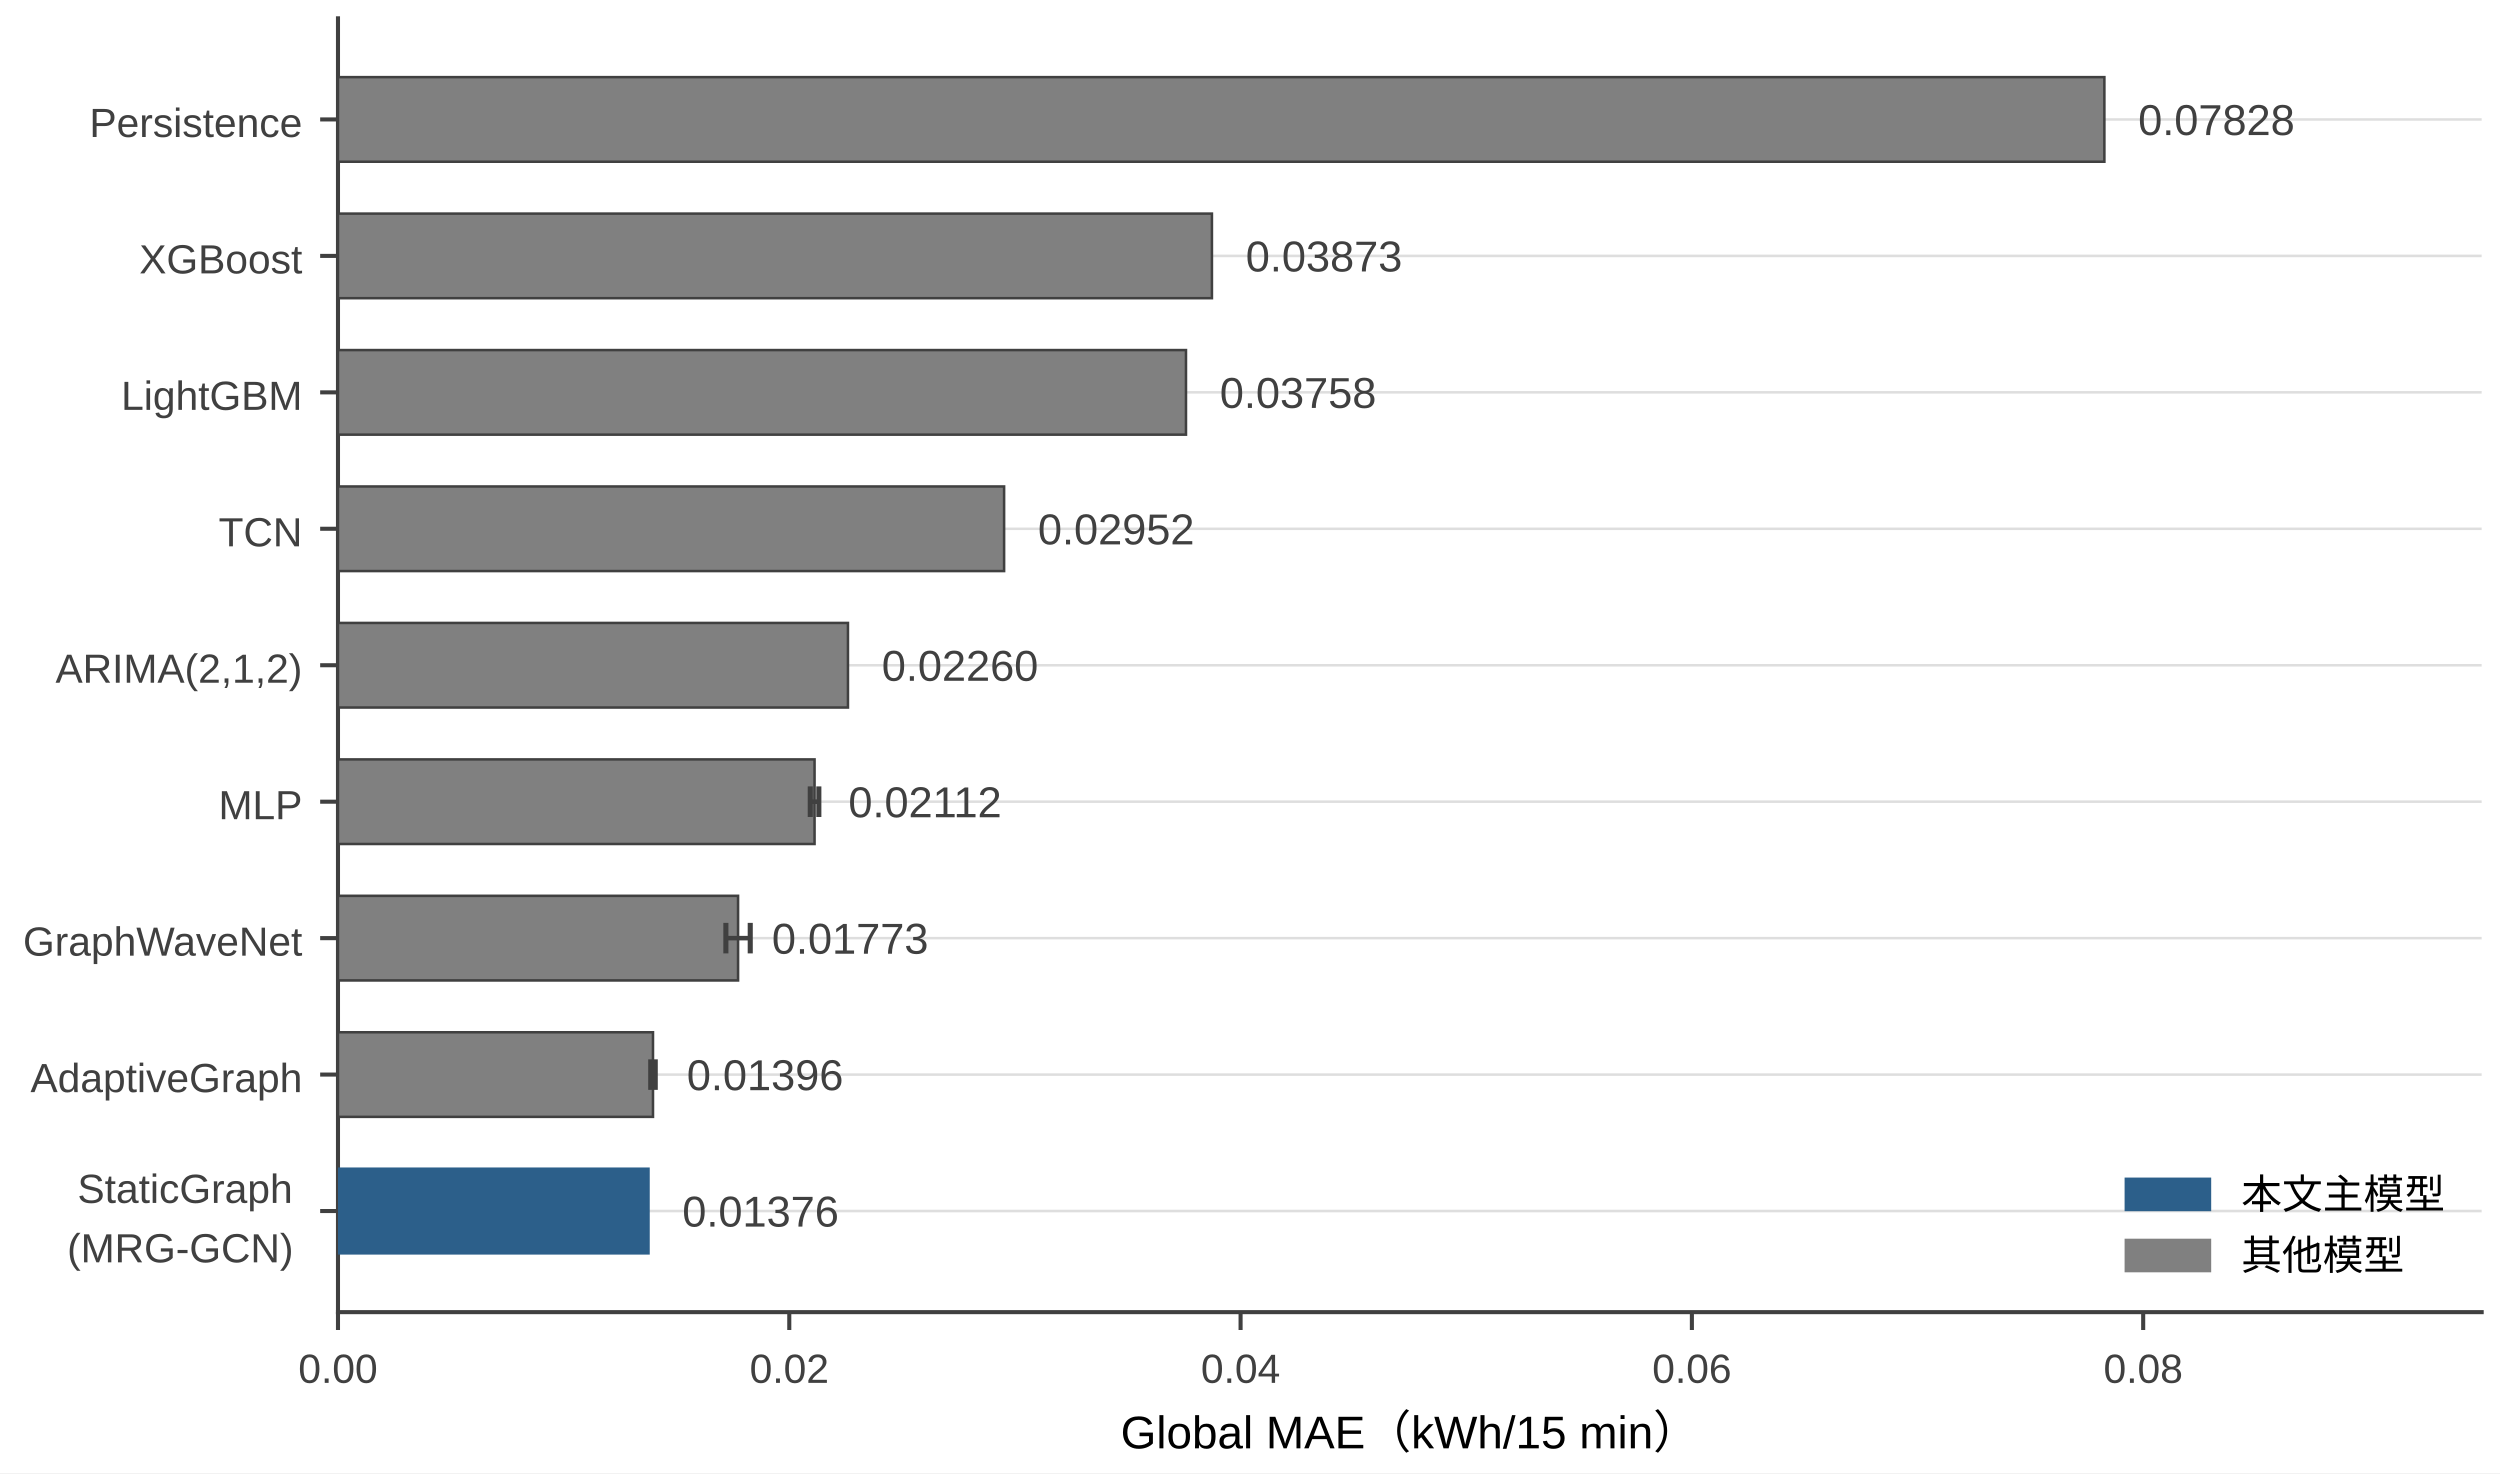
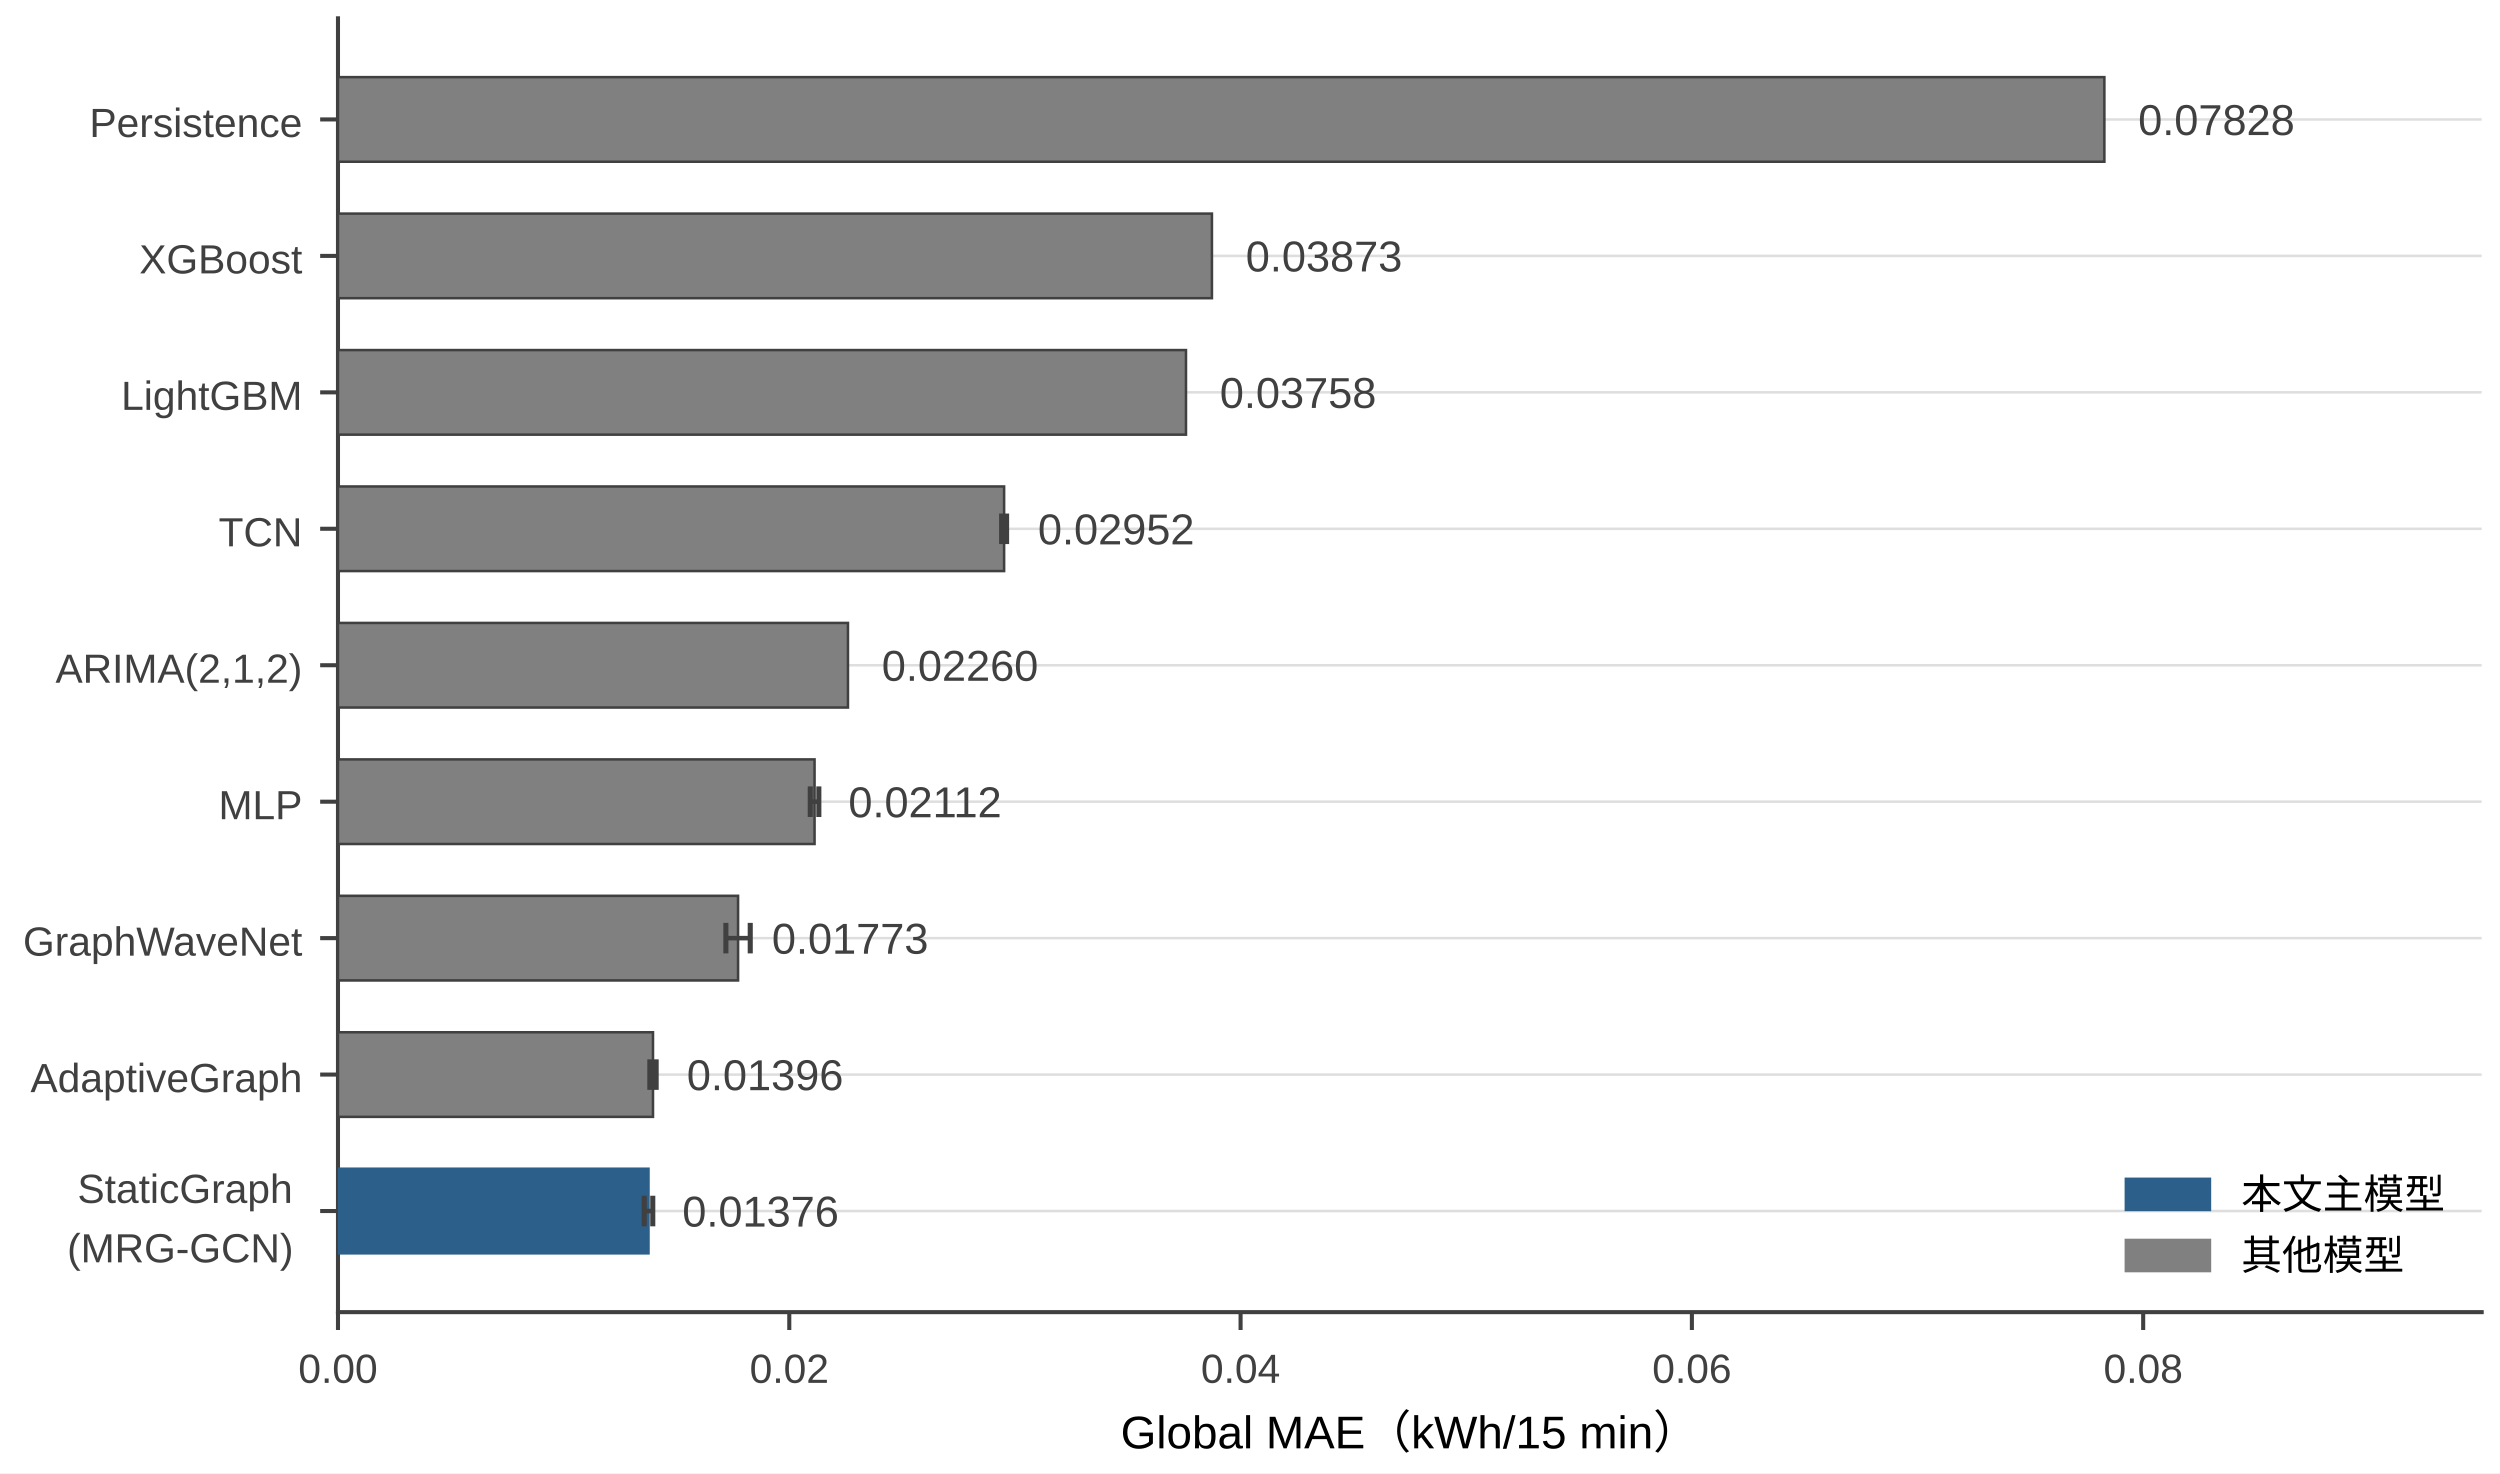
<svg xmlns="http://www.w3.org/2000/svg" xmlns:xlink="http://www.w3.org/1999/xlink" width="490.8pt" height="289.2pt" viewBox="0 0 490.8 289.2" version="1.1">
  <defs>
    <style type="text/css">*{stroke-linejoin: round; stroke-linecap: butt}</style>
  </defs>
  <g id="figure_1">
    <g id="patch_1">
      <path d="M 0 289.2  L 490.8 289.2  L 490.8 0  L 0 0  z " style="fill: #ffffff" />
    </g>
    <g id="axes_1">
      <g id="patch_2">
        <path d="M 66.353 257.6  L 487.2 257.6  L 487.2 3.6  L 66.353 3.6  z " style="fill: #ffffff" />
      </g>
      <g id="matplotlib.axis_1">
        <g id="xtick_1">
          <g id="line2d_1">
            <defs>
-               <path id="mbe0ea9880f" d="M 0 0  L 0 3.5  " style="stroke: #404040; stroke-width: 0.8" />
+               <path id="m0e202364a6" d="M 0 0  L 0 3.5  " style="stroke: #404040; stroke-width: 0.8" />
            </defs>
            <g>
-               <use xlink:href="#mbe0ea9880f" x="66.353" y="257.6" style="fill: #404040; stroke: #404040; stroke-width: 0.8" />
+               <use xlink:href="#m0e202364a6" x="66.353" y="257.6" style="fill: #404040; stroke: #404040; stroke-width: 0.8" />
            </g>
          </g>
          <g id="text_1">
            <text style="font-size: 8px; font-family: 'PingFang SC', 'Arial', 'Helvetica', 'DejaVu Sans', sans-serif; text-anchor: middle; fill: #404040" x="66.353" y="271.48" transform="rotate(-0 66.3525 271.4795)">0.00</text>
          </g>
        </g>
        <g id="xtick_2">
          <g id="line2d_2">
            <g>
-               <use xlink:href="#mbe0ea9880f" x="154.952" y="257.6" style="fill: #404040; stroke: #404040; stroke-width: 0.8" />
+               <use xlink:href="#m0e202364a6" x="154.952" y="257.6" style="fill: #404040; stroke: #404040; stroke-width: 0.8" />
            </g>
          </g>
          <g id="text_2">
            <text style="font-size: 8px; font-family: 'PingFang SC', 'Arial', 'Helvetica', 'DejaVu Sans', sans-serif; text-anchor: middle; fill: #404040" x="154.952" y="271.48" transform="rotate(-0 154.9519 271.4795)">0.02</text>
          </g>
        </g>
        <g id="xtick_3">
          <g id="line2d_3">
            <g>
-               <use xlink:href="#mbe0ea9880f" x="243.551" y="257.6" style="fill: #404040; stroke: #404040; stroke-width: 0.8" />
+               <use xlink:href="#m0e202364a6" x="243.551" y="257.6" style="fill: #404040; stroke: #404040; stroke-width: 0.8" />
            </g>
          </g>
          <g id="text_3">
            <text style="font-size: 8px; font-family: 'PingFang SC', 'Arial', 'Helvetica', 'DejaVu Sans', sans-serif; text-anchor: middle; fill: #404040" x="243.551" y="271.48" transform="rotate(-0 243.5512 271.4795)">0.04</text>
          </g>
        </g>
        <g id="xtick_4">
          <g id="line2d_4">
            <g>
-               <use xlink:href="#mbe0ea9880f" x="332.151" y="257.6" style="fill: #404040; stroke: #404040; stroke-width: 0.8" />
+               <use xlink:href="#m0e202364a6" x="332.151" y="257.6" style="fill: #404040; stroke: #404040; stroke-width: 0.8" />
            </g>
          </g>
          <g id="text_4">
            <text style="font-size: 8px; font-family: 'PingFang SC', 'Arial', 'Helvetica', 'DejaVu Sans', sans-serif; text-anchor: middle; fill: #404040" x="332.151" y="271.48" transform="rotate(-0 332.1506 271.4795)">0.06</text>
          </g>
        </g>
        <g id="xtick_5">
          <g id="line2d_5">
            <g>
-               <use xlink:href="#mbe0ea9880f" x="420.75" y="257.6" style="fill: #404040; stroke: #404040; stroke-width: 0.8" />
+               <use xlink:href="#m0e202364a6" x="420.75" y="257.6" style="fill: #404040; stroke: #404040; stroke-width: 0.8" />
            </g>
          </g>
          <g id="text_5">
            <text style="font-size: 8px; font-family: 'PingFang SC', 'Arial', 'Helvetica', 'DejaVu Sans', sans-serif; text-anchor: middle; fill: #404040" x="420.75" y="271.48" transform="rotate(-0 420.75 271.4795)">0.08</text>
          </g>
        </g>
        <g id="text_6">
          <text style="font-size: 9px; font-family: 'PingFang SC', 'Arial', 'Helvetica', 'DejaVu Sans', sans-serif; text-anchor: middle" x="276.776" y="284.34" transform="rotate(-0 276.776 284.3395)">Global MAE（kWh/15 min）</text>
        </g>
      </g>
      <g id="matplotlib.axis_2">
        <g id="ytick_1">
          <g id="line2d_6">
-             <path d="M 66.353 237.75  L 487.2 237.75  " clip-path="url(#pc0362e26a9)" style="fill: none; stroke: #c8c8c8; stroke-opacity: 0.6; stroke-width: 0.5; stroke-linecap: square" />
+             <path d="M 66.353 237.75  L 487.2 237.75  " clip-path="url(#p8db41951f4)" style="fill: none; stroke: #c8c8c8; stroke-opacity: 0.6; stroke-width: 0.5; stroke-linecap: square" />
          </g>
          <g id="line2d_7">
            <defs>
-               <path id="m013a8aee64" d="M 0 0  L -3.5 0  " style="stroke: #404040; stroke-width: 0.8" />
+               <path id="ma23cd40a45" d="M 0 0  L -3.5 0  " style="stroke: #404040; stroke-width: 0.8" />
            </defs>
            <g>
-               <use xlink:href="#m013a8aee64" x="66.353" y="237.75" style="fill: #404040; stroke: #404040; stroke-width: 0.8" />
+               <use xlink:href="#ma23cd40a45" x="66.353" y="237.75" style="fill: #404040; stroke: #404040; stroke-width: 0.8" />
            </g>
          </g>
          <g id="text_7">
            <text style="font-size: 8px; font-family: 'PingFang SC', 'Arial', 'Helvetica', 'DejaVu Sans', sans-serif; fill: #404040" transform="translate(15.20875 236.1581)">StaticGraph</text>
            <text style="font-size: 8px; font-family: 'PingFang SC', 'Arial', 'Helvetica', 'DejaVu Sans', sans-serif; fill: #404040" transform="translate(13.1775 247.8218)">(MRG-GCN)</text>
          </g>
        </g>
        <g id="ytick_2">
          <g id="line2d_8">
-             <path d="M 66.353 210.962  L 487.2 210.962  " clip-path="url(#pc0362e26a9)" style="fill: none; stroke: #c8c8c8; stroke-opacity: 0.6; stroke-width: 0.5; stroke-linecap: square" />
+             <path d="M 66.353 210.962  L 487.2 210.962  " clip-path="url(#p8db41951f4)" style="fill: none; stroke: #c8c8c8; stroke-opacity: 0.6; stroke-width: 0.5; stroke-linecap: square" />
          </g>
          <g id="line2d_9">
            <g>
-               <use xlink:href="#m013a8aee64" x="66.353" y="210.962" style="fill: #404040; stroke: #404040; stroke-width: 0.8" />
+               <use xlink:href="#ma23cd40a45" x="66.353" y="210.962" style="fill: #404040; stroke: #404040; stroke-width: 0.8" />
            </g>
          </g>
          <g id="text_8">
            <text style="font-size: 8px; font-family: 'PingFang SC', 'Arial', 'Helvetica', 'DejaVu Sans', sans-serif; text-anchor: end; fill: #404040" x="59.352" y="214.402" transform="rotate(-0 59.3525 214.4024)">AdaptiveGraph</text>
          </g>
        </g>
        <g id="ytick_3">
          <g id="line2d_10">
-             <path d="M 66.353 184.175  L 487.2 184.175  " clip-path="url(#pc0362e26a9)" style="fill: none; stroke: #c8c8c8; stroke-opacity: 0.6; stroke-width: 0.5; stroke-linecap: square" />
+             <path d="M 66.353 184.175  L 487.2 184.175  " clip-path="url(#p8db41951f4)" style="fill: none; stroke: #c8c8c8; stroke-opacity: 0.6; stroke-width: 0.5; stroke-linecap: square" />
          </g>
          <g id="line2d_11">
            <g>
-               <use xlink:href="#m013a8aee64" x="66.353" y="184.175" style="fill: #404040; stroke: #404040; stroke-width: 0.8" />
+               <use xlink:href="#ma23cd40a45" x="66.353" y="184.175" style="fill: #404040; stroke: #404040; stroke-width: 0.8" />
            </g>
          </g>
          <g id="text_9">
            <text style="font-size: 8px; font-family: 'PingFang SC', 'Arial', 'Helvetica', 'DejaVu Sans', sans-serif; text-anchor: end; fill: #404040" x="59.352" y="187.615" transform="rotate(-0 59.3525 187.6149)">GraphWaveNet</text>
          </g>
        </g>
        <g id="ytick_4">
          <g id="line2d_12">
-             <path d="M 66.353 157.387  L 487.2 157.387  " clip-path="url(#pc0362e26a9)" style="fill: none; stroke: #c8c8c8; stroke-opacity: 0.6; stroke-width: 0.5; stroke-linecap: square" />
+             <path d="M 66.353 157.387  L 487.2 157.387  " clip-path="url(#p8db41951f4)" style="fill: none; stroke: #c8c8c8; stroke-opacity: 0.6; stroke-width: 0.5; stroke-linecap: square" />
          </g>
          <g id="line2d_13">
            <g>
-               <use xlink:href="#m013a8aee64" x="66.353" y="157.387" style="fill: #404040; stroke: #404040; stroke-width: 0.8" />
+               <use xlink:href="#ma23cd40a45" x="66.353" y="157.387" style="fill: #404040; stroke: #404040; stroke-width: 0.8" />
            </g>
          </g>
          <g id="text_10">
            <text style="font-size: 8px; font-family: 'PingFang SC', 'Arial', 'Helvetica', 'DejaVu Sans', sans-serif; text-anchor: end; fill: #404040" x="59.352" y="160.827" transform="rotate(-0 59.3525 160.8273)">MLP</text>
          </g>
        </g>
        <g id="ytick_5">
          <g id="line2d_14">
-             <path d="M 66.353 130.6  L 487.2 130.6  " clip-path="url(#pc0362e26a9)" style="fill: none; stroke: #c8c8c8; stroke-opacity: 0.6; stroke-width: 0.5; stroke-linecap: square" />
+             <path d="M 66.353 130.6  L 487.2 130.6  " clip-path="url(#p8db41951f4)" style="fill: none; stroke: #c8c8c8; stroke-opacity: 0.6; stroke-width: 0.5; stroke-linecap: square" />
          </g>
          <g id="line2d_15">
            <g>
-               <use xlink:href="#m013a8aee64" x="66.353" y="130.6" style="fill: #404040; stroke: #404040; stroke-width: 0.8" />
+               <use xlink:href="#ma23cd40a45" x="66.353" y="130.6" style="fill: #404040; stroke: #404040; stroke-width: 0.8" />
            </g>
          </g>
          <g id="text_11">
            <text style="font-size: 8px; font-family: 'PingFang SC', 'Arial', 'Helvetica', 'DejaVu Sans', sans-serif; text-anchor: end; fill: #404040" x="59.352" y="134.04" transform="rotate(-0 59.3525 134.0398)">ARIMA(2,1,2)</text>
          </g>
        </g>
        <g id="ytick_6">
          <g id="line2d_16">
-             <path d="M 66.353 103.812  L 487.2 103.812  " clip-path="url(#pc0362e26a9)" style="fill: none; stroke: #c8c8c8; stroke-opacity: 0.6; stroke-width: 0.5; stroke-linecap: square" />
+             <path d="M 66.353 103.812  L 487.2 103.812  " clip-path="url(#p8db41951f4)" style="fill: none; stroke: #c8c8c8; stroke-opacity: 0.6; stroke-width: 0.5; stroke-linecap: square" />
          </g>
          <g id="line2d_17">
            <g>
-               <use xlink:href="#m013a8aee64" x="66.353" y="103.812" style="fill: #404040; stroke: #404040; stroke-width: 0.8" />
+               <use xlink:href="#ma23cd40a45" x="66.353" y="103.812" style="fill: #404040; stroke: #404040; stroke-width: 0.8" />
            </g>
          </g>
          <g id="text_12">
            <text style="font-size: 8px; font-family: 'PingFang SC', 'Arial', 'Helvetica', 'DejaVu Sans', sans-serif; text-anchor: end; fill: #404040" x="59.352" y="107.252" transform="rotate(-0 59.3525 107.2522)">TCN</text>
          </g>
        </g>
        <g id="ytick_7">
          <g id="line2d_18">
-             <path d="M 66.353 77.025  L 487.2 77.025  " clip-path="url(#pc0362e26a9)" style="fill: none; stroke: #c8c8c8; stroke-opacity: 0.6; stroke-width: 0.5; stroke-linecap: square" />
+             <path d="M 66.353 77.025  L 487.2 77.025  " clip-path="url(#p8db41951f4)" style="fill: none; stroke: #c8c8c8; stroke-opacity: 0.6; stroke-width: 0.5; stroke-linecap: square" />
          </g>
          <g id="line2d_19">
            <g>
-               <use xlink:href="#m013a8aee64" x="66.353" y="77.025" style="fill: #404040; stroke: #404040; stroke-width: 0.8" />
+               <use xlink:href="#ma23cd40a45" x="66.353" y="77.025" style="fill: #404040; stroke: #404040; stroke-width: 0.8" />
            </g>
          </g>
          <g id="text_13">
            <text style="font-size: 8px; font-family: 'PingFang SC', 'Arial', 'Helvetica', 'DejaVu Sans', sans-serif; text-anchor: end; fill: #404040" x="59.352" y="80.465" transform="rotate(-0 59.3525 80.46467)">LightGBM</text>
          </g>
        </g>
        <g id="ytick_8">
          <g id="line2d_20">
-             <path d="M 66.353 50.237  L 487.2 50.237  " clip-path="url(#pc0362e26a9)" style="fill: none; stroke: #c8c8c8; stroke-opacity: 0.6; stroke-width: 0.5; stroke-linecap: square" />
+             <path d="M 66.353 50.237  L 487.2 50.237  " clip-path="url(#p8db41951f4)" style="fill: none; stroke: #c8c8c8; stroke-opacity: 0.6; stroke-width: 0.5; stroke-linecap: square" />
          </g>
          <g id="line2d_21">
            <g>
-               <use xlink:href="#m013a8aee64" x="66.353" y="50.237" style="fill: #404040; stroke: #404040; stroke-width: 0.8" />
+               <use xlink:href="#ma23cd40a45" x="66.353" y="50.237" style="fill: #404040; stroke: #404040; stroke-width: 0.8" />
            </g>
          </g>
          <g id="text_14">
            <text style="font-size: 8px; font-family: 'PingFang SC', 'Arial', 'Helvetica', 'DejaVu Sans', sans-serif; text-anchor: end; fill: #404040" x="59.352" y="53.677" transform="rotate(-0 59.3525 53.67712)">XGBoost</text>
          </g>
        </g>
        <g id="ytick_9">
          <g id="line2d_22">
-             <path d="M 66.353 23.45  L 487.2 23.45  " clip-path="url(#pc0362e26a9)" style="fill: none; stroke: #c8c8c8; stroke-opacity: 0.6; stroke-width: 0.5; stroke-linecap: square" />
+             <path d="M 66.353 23.45  L 487.2 23.45  " clip-path="url(#p8db41951f4)" style="fill: none; stroke: #c8c8c8; stroke-opacity: 0.6; stroke-width: 0.5; stroke-linecap: square" />
          </g>
          <g id="line2d_23">
            <g>
-               <use xlink:href="#m013a8aee64" x="66.353" y="23.45" style="fill: #404040; stroke: #404040; stroke-width: 0.8" />
+               <use xlink:href="#ma23cd40a45" x="66.353" y="23.45" style="fill: #404040; stroke: #404040; stroke-width: 0.8" />
            </g>
          </g>
          <g id="text_15">
            <text style="font-size: 8px; font-family: 'PingFang SC', 'Arial', 'Helvetica', 'DejaVu Sans', sans-serif; text-anchor: end; fill: #404040" x="59.352" y="26.89" transform="rotate(-0 59.3525 26.88957)">Persistence</text>
          </g>
        </g>
      </g>
      <g id="patch_3">
        <path d="M 66.353 257.6  L 66.353 3.6  " style="fill: none; stroke: #404040; stroke-width: 0.8; stroke-linejoin: miter; stroke-linecap: square" />
      </g>
      <g id="patch_4">
        <path d="M 66.353 257.6  L 487.2 257.6  " style="fill: none; stroke: #404040; stroke-width: 0.8; stroke-linejoin: miter; stroke-linecap: square" />
      </g>
      <g id="patch_5">
-         <path d="M 66.353 246.054  L 127.309 246.054  L 127.309 229.446  L 66.353 229.446  z " clip-path="url(#pc0362e26a9)" style="fill: #2c5f8a; stroke: #2c5f8a; stroke-width: 0.5; stroke-linejoin: miter" />
+         <path d="M 66.353 246.054  L 127.309 246.054  L 127.309 229.446  L 66.353 229.446  z " clip-path="url(#p8db41951f4)" style="fill: #2c5f8a; stroke: #2c5f8a; stroke-width: 0.5; stroke-linejoin: miter" />
      </g>
      <g id="patch_6">
-         <path d="M 66.353 219.267  L 128.195 219.267  L 128.195 202.658  L 66.353 202.658  z " clip-path="url(#pc0362e26a9)" style="fill: #808080; stroke: #404040; stroke-width: 0.5; stroke-linejoin: miter" />
+         <path d="M 66.353 219.267  L 128.195 219.267  L 128.195 202.658  L 66.353 202.658  z " clip-path="url(#p8db41951f4)" style="fill: #808080; stroke: #404040; stroke-width: 0.5; stroke-linejoin: miter" />
      </g>
      <g id="patch_7">
-         <path d="M 66.353 192.479  L 144.896 192.479  L 144.896 175.871  L 66.353 175.871  z " clip-path="url(#pc0362e26a9)" style="fill: #808080; stroke: #404040; stroke-width: 0.5; stroke-linejoin: miter" />
+         <path d="M 66.353 192.479  L 144.896 192.479  L 144.896 175.871  L 66.353 175.871  z " clip-path="url(#p8db41951f4)" style="fill: #808080; stroke: #404040; stroke-width: 0.5; stroke-linejoin: miter" />
      </g>
      <g id="patch_8">
-         <path d="M 66.353 165.691  L 159.913 165.691  L 159.913 149.083  L 66.353 149.083  z " clip-path="url(#pc0362e26a9)" style="fill: #808080; stroke: #404040; stroke-width: 0.5; stroke-linejoin: miter" />
+         <path d="M 66.353 165.691  L 159.913 165.691  L 159.913 149.083  L 66.353 149.083  z " clip-path="url(#p8db41951f4)" style="fill: #808080; stroke: #404040; stroke-width: 0.5; stroke-linejoin: miter" />
      </g>
      <g id="patch_9">
-         <path d="M 66.353 138.904  L 166.47 138.904  L 166.47 122.296  L 66.353 122.296  z " clip-path="url(#pc0362e26a9)" style="fill: #808080; stroke: #404040; stroke-width: 0.5; stroke-linejoin: miter" />
+         <path d="M 66.353 138.904  L 166.47 138.904  L 166.47 122.296  L 66.353 122.296  z " clip-path="url(#p8db41951f4)" style="fill: #808080; stroke: #404040; stroke-width: 0.5; stroke-linejoin: miter" />
      </g>
      <g id="patch_10">
-         <path d="M 66.353 112.116  L 197.125 112.116  L 197.125 95.508  L 66.353 95.508  z " clip-path="url(#pc0362e26a9)" style="fill: #808080; stroke: #404040; stroke-width: 0.5; stroke-linejoin: miter" />
+         <path d="M 66.353 112.116  L 197.125 112.116  L 197.125 95.508  L 66.353 95.508  z " clip-path="url(#p8db41951f4)" style="fill: #808080; stroke: #404040; stroke-width: 0.5; stroke-linejoin: miter" />
      </g>
      <g id="patch_11">
-         <path d="M 66.353 85.329  L 232.831 85.329  L 232.831 68.721  L 66.353 68.721  z " clip-path="url(#pc0362e26a9)" style="fill: #808080; stroke: #404040; stroke-width: 0.5; stroke-linejoin: miter" />
+         <path d="M 66.353 85.329  L 232.831 85.329  L 232.831 68.721  L 66.353 68.721  z " clip-path="url(#p8db41951f4)" style="fill: #808080; stroke: #404040; stroke-width: 0.5; stroke-linejoin: miter" />
      </g>
      <g id="patch_12">
-         <path d="M 66.353 58.541  L 237.925 58.541  L 237.925 41.933  L 66.353 41.933  z " clip-path="url(#pc0362e26a9)" style="fill: #808080; stroke: #404040; stroke-width: 0.5; stroke-linejoin: miter" />
+         <path d="M 66.353 58.541  L 237.925 58.541  L 237.925 41.933  L 66.353 41.933  z " clip-path="url(#p8db41951f4)" style="fill: #808080; stroke: #404040; stroke-width: 0.5; stroke-linejoin: miter" />
      </g>
      <g id="patch_13">
-         <path d="M 66.353 31.754  L 413.13 31.754  L 413.13 15.145  L 66.353 15.145  z " clip-path="url(#pc0362e26a9)" style="fill: #808080; stroke: #404040; stroke-width: 0.5; stroke-linejoin: miter" />
+         <path d="M 66.353 31.754  L 413.13 31.754  L 413.13 15.145  L 66.353 15.145  z " clip-path="url(#p8db41951f4)" style="fill: #808080; stroke: #404040; stroke-width: 0.5; stroke-linejoin: miter" />
      </g>
      <g id="text_16">
        <text style="font-size: 8.5px; font-family: 'PingFang SC', 'Arial', 'Helvetica', 'DejaVu Sans', sans-serif; text-anchor: start; fill: #404040" x="133.954" y="240.81" transform="rotate(-0 133.9538 240.8099)">0.01376</text>
      </g>
      <g id="text_17">
        <text style="font-size: 8.5px; font-family: 'PingFang SC', 'Arial', 'Helvetica', 'DejaVu Sans', sans-serif; text-anchor: start; fill: #404040" x="134.84" y="214.022" transform="rotate(-0 134.8398 214.0224)">0.01396</text>
      </g>
      <g id="text_18">
        <text style="font-size: 8.5px; font-family: 'PingFang SC', 'Arial', 'Helvetica', 'DejaVu Sans', sans-serif; text-anchor: start; fill: #404040" x="151.541" y="187.235" transform="rotate(-0 151.5408 187.2349)">0.01773</text>
      </g>
      <g id="text_19">
        <text style="font-size: 8.5px; font-family: 'PingFang SC', 'Arial', 'Helvetica', 'DejaVu Sans', sans-serif; text-anchor: start; fill: #404040" x="166.558" y="160.447" transform="rotate(-0 166.5584 160.4473)">0.02112</text>
      </g>
      <g id="text_20">
        <text style="font-size: 8.5px; font-family: 'PingFang SC', 'Arial', 'Helvetica', 'DejaVu Sans', sans-serif; text-anchor: start; fill: #404040" x="173.115" y="133.66" transform="rotate(-0 173.1147 133.6598)">0.02260</text>
      </g>
      <g id="text_21">
        <text style="font-size: 8.5px; font-family: 'PingFang SC', 'Arial', 'Helvetica', 'DejaVu Sans', sans-serif; text-anchor: start; fill: #404040" x="203.77" y="106.872" transform="rotate(-0 203.7701 106.8722)">0.02952</text>
      </g>
      <g id="text_22">
        <text style="font-size: 8.5px; font-family: 'PingFang SC', 'Arial', 'Helvetica', 'DejaVu Sans', sans-serif; text-anchor: start; fill: #404040" x="239.476" y="80.085" transform="rotate(-0 239.4757 80.08467)">0.03758</text>
      </g>
      <g id="text_23">
        <text style="font-size: 8.5px; font-family: 'PingFang SC', 'Arial', 'Helvetica', 'DejaVu Sans', sans-serif; text-anchor: start; fill: #404040" x="244.57" y="53.297" transform="rotate(-0 244.5701 53.29712)">0.03873</text>
      </g>
      <g id="text_24">
        <text style="font-size: 8.5px; font-family: 'PingFang SC', 'Arial', 'Helvetica', 'DejaVu Sans', sans-serif; text-anchor: start; fill: #404040" x="419.775" y="26.51" transform="rotate(-0 419.7754 26.50957)">0.07828</text>
      </g>
      <g id="LineCollection_1">
-         <path d="M 127.752 210.962  L 128.638 210.962  " clip-path="url(#pc0362e26a9)" style="fill: none; stroke: #404040; stroke-width: 0.9" />
+         <path d="M 126.467 237.75  L 128.151 237.75  " clip-path="url(#p8db41951f4)" style="fill: none; stroke: #404040; stroke-width: 0.9" />
      </g>
      <g id="line2d_24">
        <defs>
-           <path id="m4ba23d37ac" d="M 0 3  L 0 -3  " style="stroke: #404040" />
+           <path id="m0a1135a27d" d="M 0 3  L 0 -3  " style="stroke: #404040" />
        </defs>
-         <g clip-path="url(#pc0362e26a9)">
-           <use xlink:href="#m4ba23d37ac" x="127.752" y="210.962" style="fill: #1f77b4; stroke: #404040" />
+         <g clip-path="url(#p8db41951f4)">
+           <use xlink:href="#m0a1135a27d" x="126.467" y="237.75" style="fill: #1f77b4; stroke: #404040" />
        </g>
      </g>
      <g id="line2d_25">
-         <g clip-path="url(#pc0362e26a9)">
-           <use xlink:href="#m4ba23d37ac" x="128.638" y="210.962" style="fill: #1f77b4; stroke: #404040" />
+         <g clip-path="url(#p8db41951f4)">
+           <use xlink:href="#m0a1135a27d" x="128.151" y="237.75" style="fill: #1f77b4; stroke: #404040" />
        </g>
      </g>
      <g id="LineCollection_2">
-         <path d="M 142.504 184.175  L 147.288 184.175  " clip-path="url(#pc0362e26a9)" style="fill: none; stroke: #404040; stroke-width: 0.9" />
+         <path d="M 127.575 210.962  L 128.815 210.962  " clip-path="url(#p8db41951f4)" style="fill: none; stroke: #404040; stroke-width: 0.9" />
      </g>
      <g id="line2d_26">
-         <g clip-path="url(#pc0362e26a9)">
-           <use xlink:href="#m4ba23d37ac" x="142.504" y="184.175" style="fill: #1f77b4; stroke: #404040" />
+         <g clip-path="url(#p8db41951f4)">
+           <use xlink:href="#m0a1135a27d" x="127.575" y="210.962" style="fill: #1f77b4; stroke: #404040" />
        </g>
      </g>
      <g id="line2d_27">
-         <g clip-path="url(#pc0362e26a9)">
-           <use xlink:href="#m4ba23d37ac" x="147.288" y="184.175" style="fill: #1f77b4; stroke: #404040" />
+         <g clip-path="url(#p8db41951f4)">
+           <use xlink:href="#m0a1135a27d" x="128.815" y="210.962" style="fill: #1f77b4; stroke: #404040" />
        </g>
      </g>
      <g id="LineCollection_3">
-         <path d="M 159.072 157.387  L 160.755 157.387  " clip-path="url(#pc0362e26a9)" style="fill: none; stroke: #404040; stroke-width: 0.9" />
+         <path d="M 142.504 184.175  L 147.288 184.175  " clip-path="url(#p8db41951f4)" style="fill: none; stroke: #404040; stroke-width: 0.9" />
      </g>
      <g id="line2d_28">
-         <g clip-path="url(#pc0362e26a9)">
-           <use xlink:href="#m4ba23d37ac" x="159.072" y="157.387" style="fill: #1f77b4; stroke: #404040" />
+         <g clip-path="url(#p8db41951f4)">
+           <use xlink:href="#m0a1135a27d" x="142.504" y="184.175" style="fill: #1f77b4; stroke: #404040" />
        </g>
      </g>
      <g id="line2d_29">
-         <g clip-path="url(#pc0362e26a9)">
-           <use xlink:href="#m4ba23d37ac" x="160.755" y="157.387" style="fill: #1f77b4; stroke: #404040" />
+         <g clip-path="url(#p8db41951f4)">
+           <use xlink:href="#m0a1135a27d" x="147.288" y="184.175" style="fill: #1f77b4; stroke: #404040" />
+         </g>
+       </g>
+       <g id="LineCollection_4">
+         <path d="M 159.072 157.387  L 160.755 157.387  " clip-path="url(#p8db41951f4)" style="fill: none; stroke: #404040; stroke-width: 0.9" />
+       </g>
+       <g id="line2d_30">
+         <g clip-path="url(#p8db41951f4)">
+           <use xlink:href="#m0a1135a27d" x="159.072" y="157.387" style="fill: #1f77b4; stroke: #404040" />
+         </g>
+       </g>
+       <g id="line2d_31">
+         <g clip-path="url(#p8db41951f4)">
+           <use xlink:href="#m0a1135a27d" x="160.755" y="157.387" style="fill: #1f77b4; stroke: #404040" />
+         </g>
+       </g>
+       <g id="LineCollection_5">
+         <path d="M 196.638 103.812  L 197.612 103.812  " clip-path="url(#p8db41951f4)" style="fill: none; stroke: #404040; stroke-width: 0.9" />
+       </g>
+       <g id="line2d_32">
+         <g clip-path="url(#p8db41951f4)">
+           <use xlink:href="#m0a1135a27d" x="196.638" y="103.812" style="fill: #1f77b4; stroke: #404040" />
+         </g>
+       </g>
+       <g id="line2d_33">
+         <g clip-path="url(#p8db41951f4)">
+           <use xlink:href="#m0a1135a27d" x="197.612" y="103.812" style="fill: #1f77b4; stroke: #404040" />
        </g>
      </g>
      <g id="legend_1">
        <g id="patch_14">
          <path d="M 417.6 237.28  L 433.6 237.28  L 433.6 231.68  L 417.6 231.68  z " style="fill: #2c5f8a; stroke: #2c5f8a; stroke-linejoin: miter" />
        </g>
        <g id="text_25">
          <text style="font-size: 8px; font-family: 'PingFang SC', 'Arial', 'Helvetica', 'DejaVu Sans', sans-serif; text-anchor: start" x="440" y="237.28" transform="rotate(-0 439.9995 237.2795)">本文主模型</text>
        </g>
        <g id="patch_15">
          <path d="M 417.6 249.28  L 433.6 249.28  L 433.6 243.68  L 417.6 243.68  z " style="fill: #808080; stroke: #808080; stroke-linejoin: miter" />
        </g>
        <g id="text_26">
          <text style="font-size: 8px; font-family: 'PingFang SC', 'Arial', 'Helvetica', 'DejaVu Sans', sans-serif; text-anchor: start" x="440" y="249.28" transform="rotate(-0 439.9995 249.2795)">其他模型</text>
        </g>
      </g>
    </g>
  </g>
  <defs>
-     <clipPath id="pc0362e26a9">
+     <clipPath id="p8db41951f4">
      <rect x="66.353" y="3.6" width="420.847" height="254" />
    </clipPath>
  </defs>
</svg>
